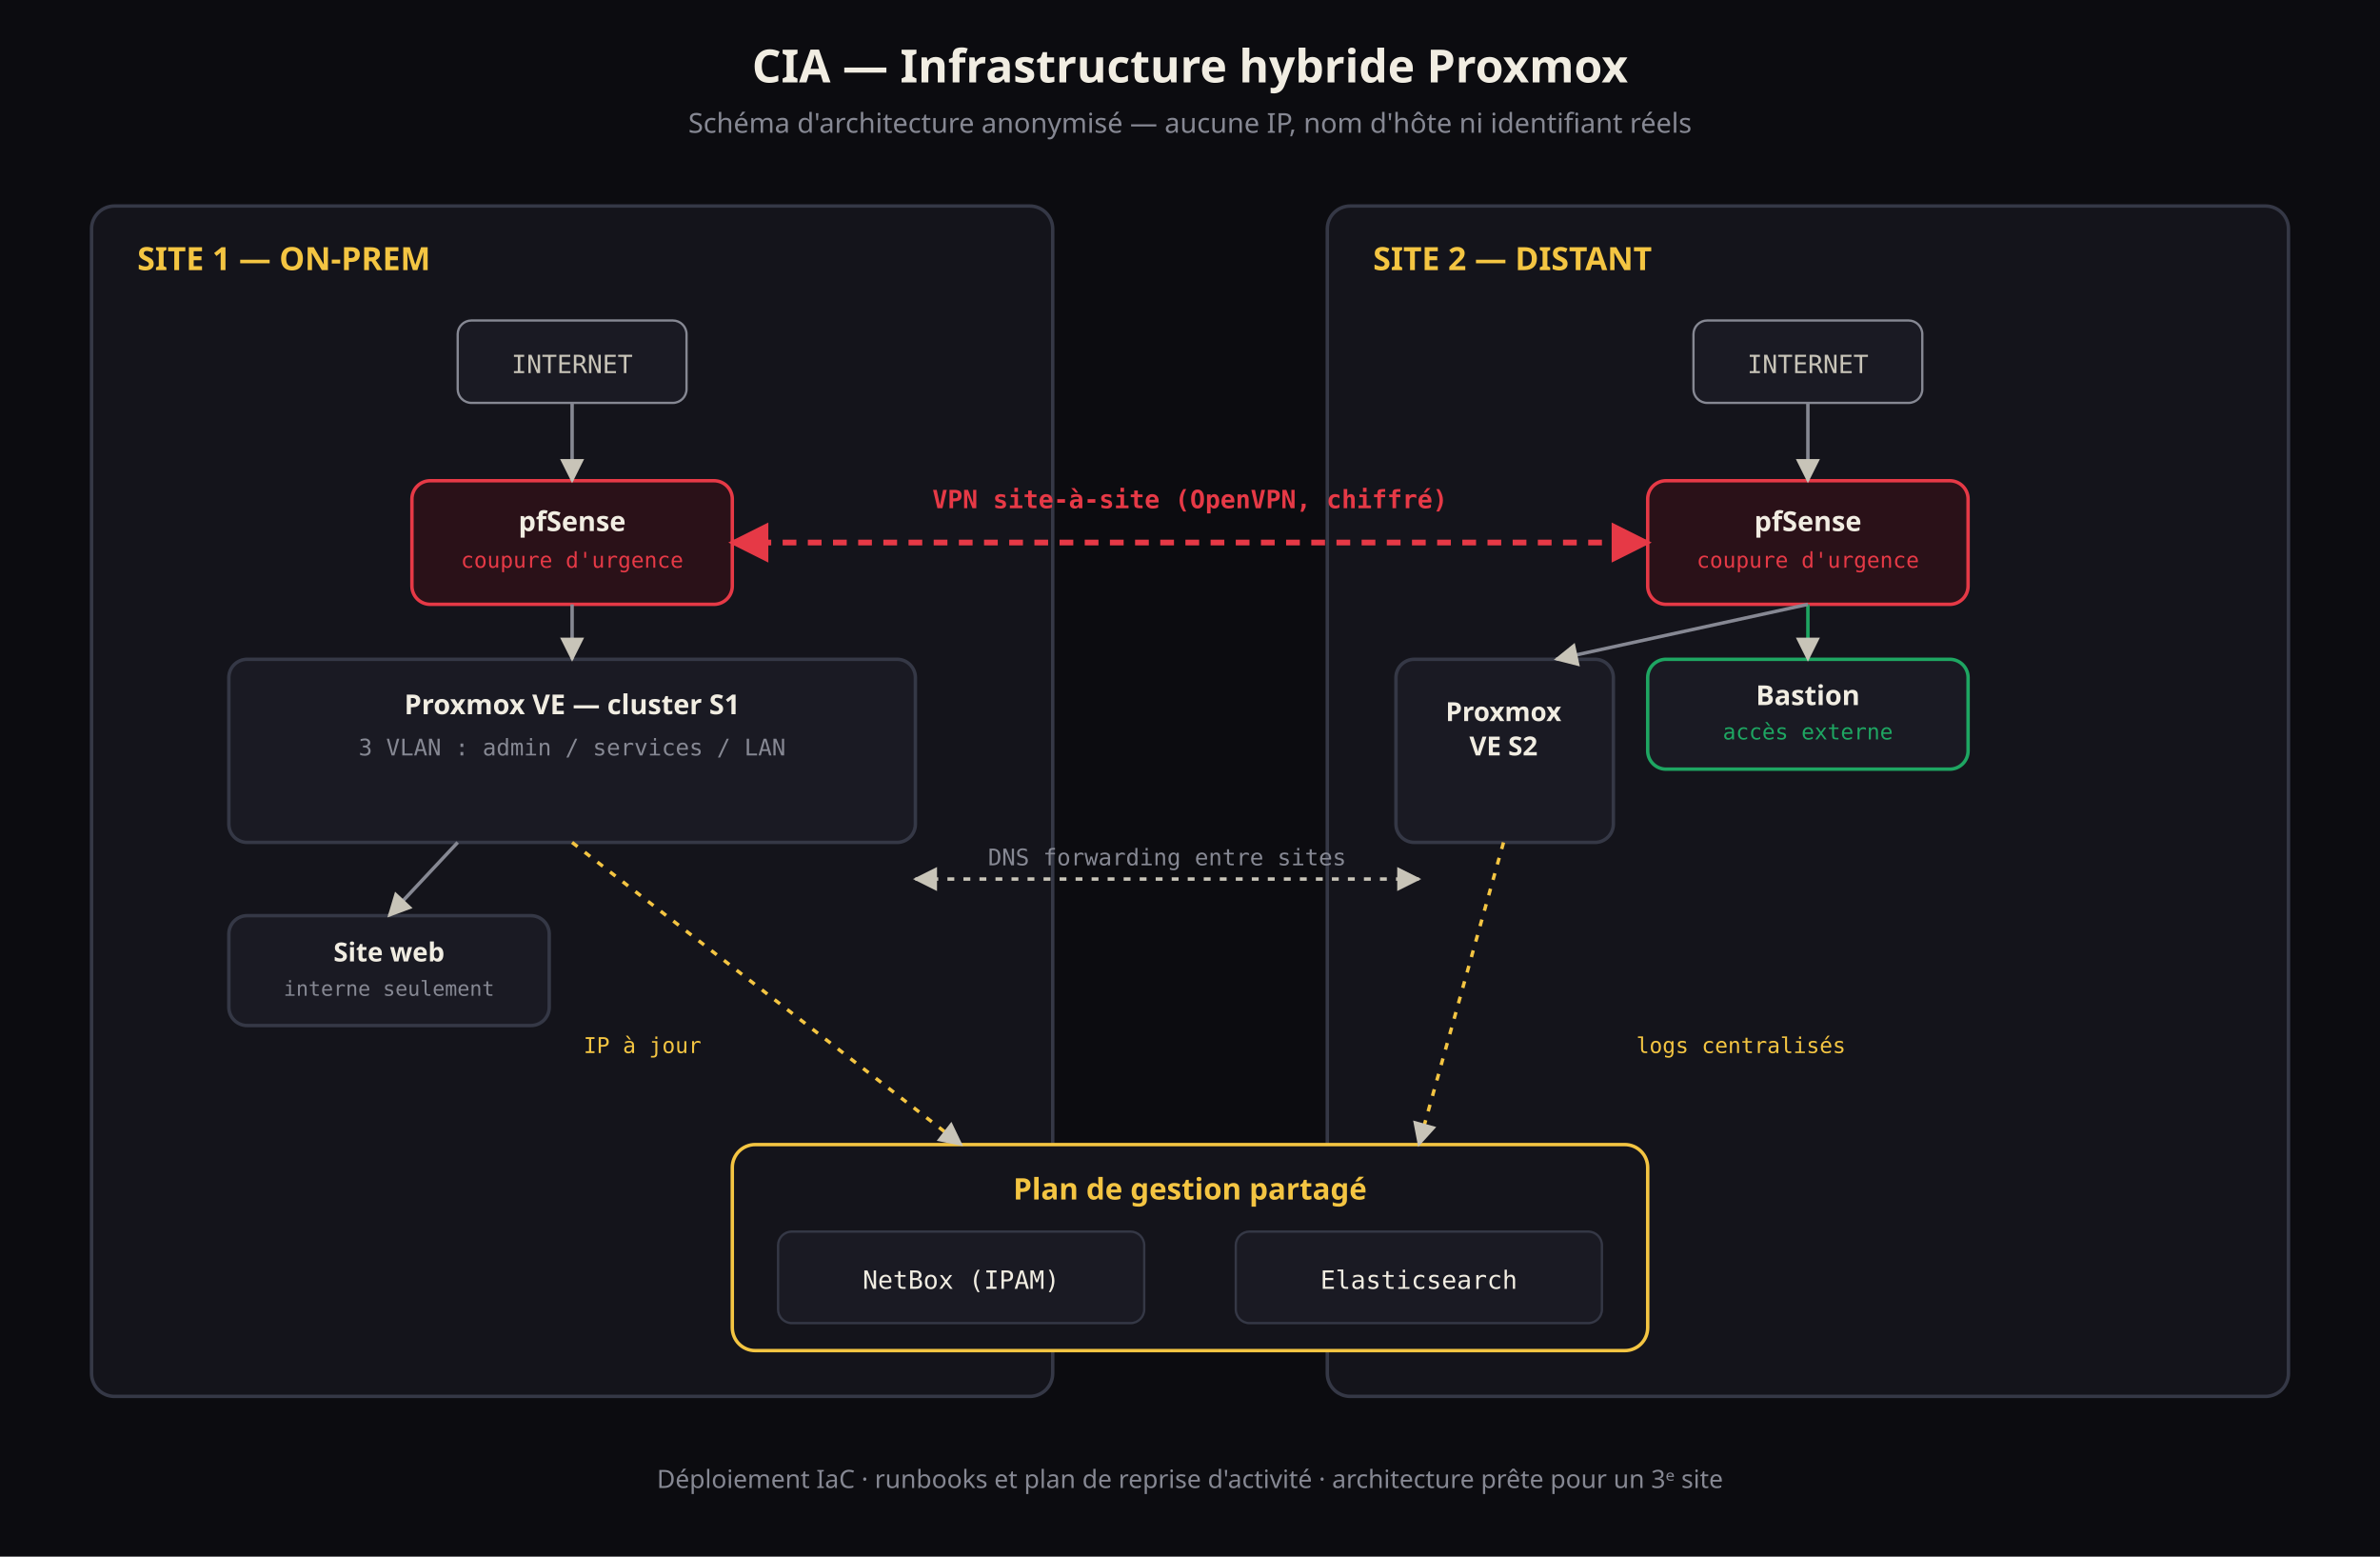
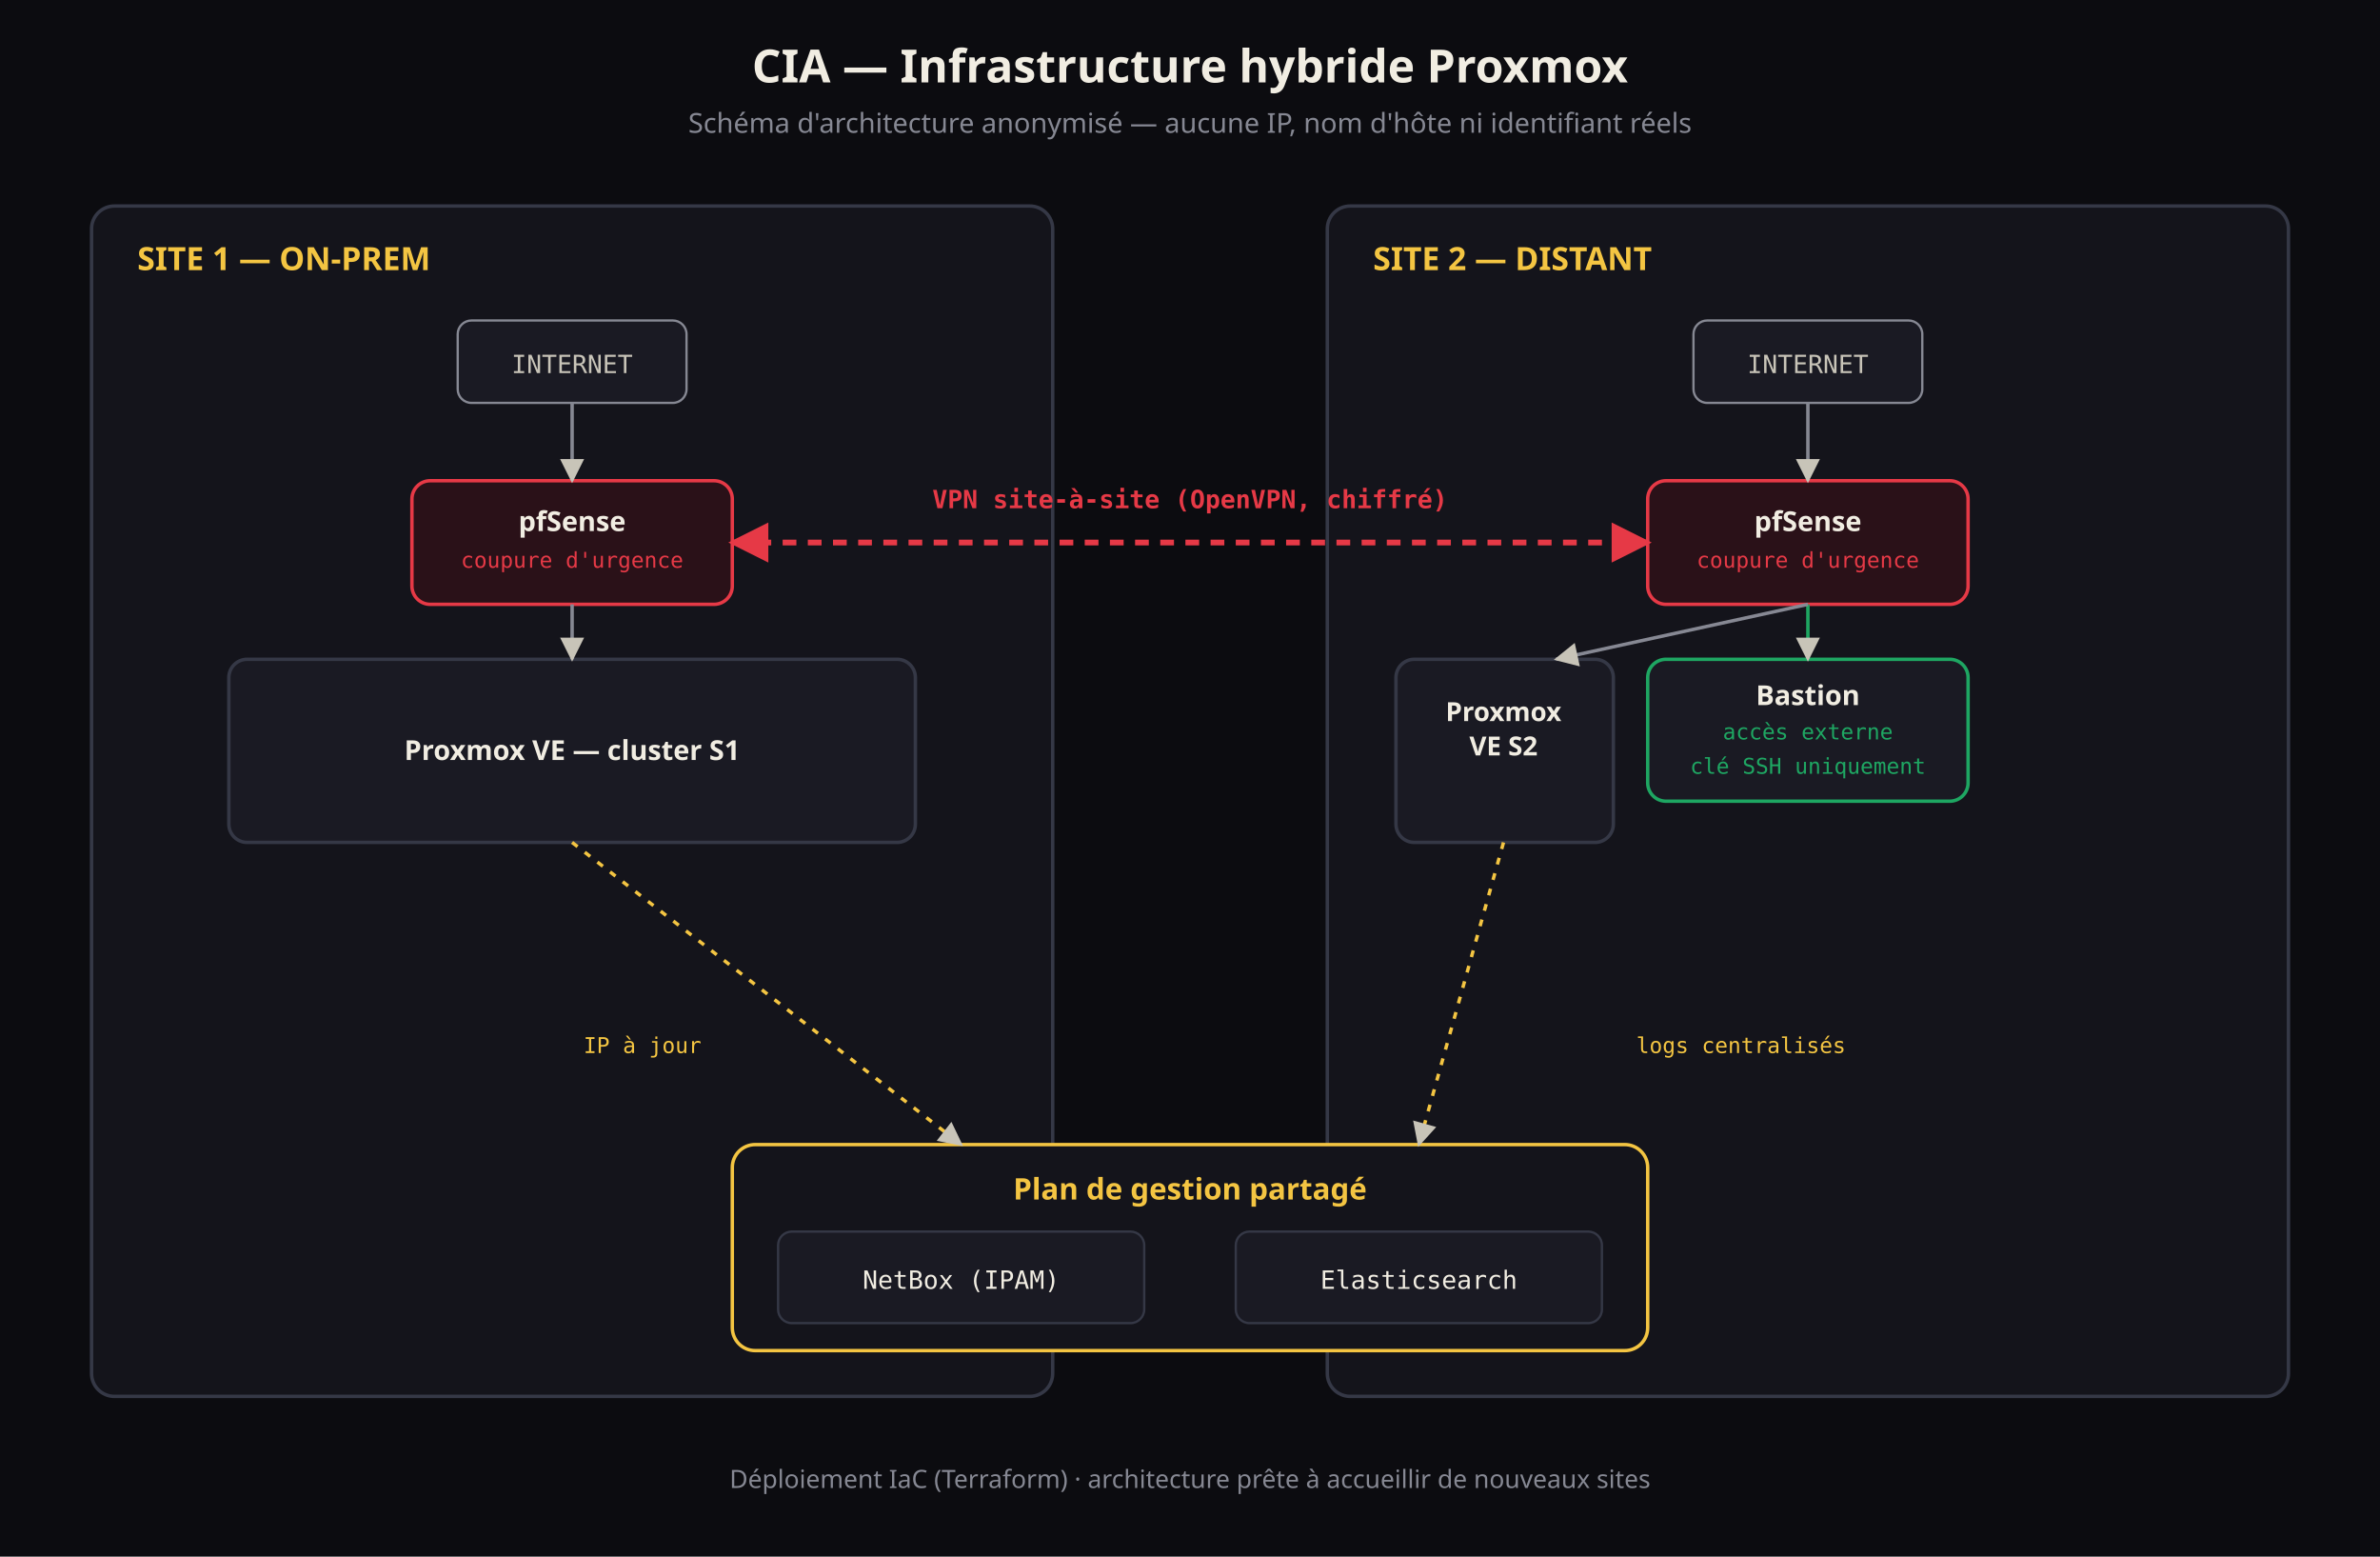
- <svg xmlns="http://www.w3.org/2000/svg" viewBox="0 0 1040 680" role="img" aria-label="Architecture hybride CIA : deux sites Proxmox reliés par un tunnel VPN site-à-site, chacun protégé par un pare-feu pfSense avec coupure d'urgence, un bastion pour l'accès externe au site distant, et NetBox/Elasticsearch partagés pour l'IPAM et les logs centralisés.">
+ <svg xmlns="http://www.w3.org/2000/svg" viewBox="0 0 1040 680" role="img" aria-label="Architecture hybride CIA : deux sites Proxmox reliés par un VPN site-à-site chiffré (OpenVPN), chacun protégé par un pare-feu pfSense avec coupure d'urgence, un bastion avec authentification par clé SSH uniquement pour l'accès externe au site distant, et NetBox/Elasticsearch partagés pour l'IPAM et les logs centralisés. Déploiement IaC avec Terraform, architecture prête à accueillir de nouveaux sites.">
  <rect width="1040" height="680" fill="#0c0c10" />
  <defs>
    <marker id="arrow" viewBox="0 0 10 10" refX="9" refY="5" markerWidth="7" markerHeight="7" orient="auto-start-reverse">
      <path d="M0,0 L10,5 L0,10 z" fill="#c8c4b8" />
    </marker>
    <marker id="arrowAccent" viewBox="0 0 10 10" refX="9" refY="5" markerWidth="7" markerHeight="7" orient="auto-start-reverse">
      <path d="M0,0 L10,5 L0,10 z" fill="#e63946" />
    </marker>
  </defs>
  <text x="520" y="36" text-anchor="middle" fill="#f1ede2" font-family="Space Grotesk, sans-serif" font-size="20" font-weight="700">CIA — Infrastructure hybride Proxmox</text>
  <text x="520" y="58" text-anchor="middle" fill="#868893" font-family="Space Grotesk, sans-serif" font-size="12">Schéma d'architecture anonymisé — aucune IP, nom d'hôte ni identifiant réels</text>
  <rect x="40" y="90" width="420" height="520" rx="10" fill="#14141b" stroke="#353846" stroke-width="1.5" />
  <text x="60" y="118" fill="#f4c542" font-family="Space Grotesk, sans-serif" font-size="14" font-weight="700">SITE 1 — ON-PREM</text>
  <rect x="580" y="90" width="420" height="520" rx="10" fill="#14141b" stroke="#353846" stroke-width="1.5" />
  <text x="600" y="118" fill="#f4c542" font-family="Space Grotesk, sans-serif" font-size="14" font-weight="700">SITE 2 — DISTANT</text>
  <rect x="200" y="140" width="100" height="36" rx="6" fill="#1a1a23" stroke="#868893" />
  <text x="250" y="163" text-anchor="middle" fill="#c8c4b8" font-family="JetBrains Mono, monospace" font-size="11">INTERNET</text>
  <rect x="740" y="140" width="100" height="36" rx="6" fill="#1a1a23" stroke="#868893" />
  <text x="790" y="163" text-anchor="middle" fill="#c8c4b8" font-family="JetBrains Mono, monospace" font-size="11">INTERNET</text>
  <rect x="180" y="210" width="140" height="54" rx="8" fill="#2a1118" stroke="#e63946" stroke-width="1.5" />
  <text x="250" y="232" text-anchor="middle" fill="#f1ede2" font-family="Space Grotesk, sans-serif" font-size="12" font-weight="700">pfSense</text>
  <text x="250" y="248" text-anchor="middle" fill="#e63946" font-family="JetBrains Mono, monospace" font-size="9.5">coupure d'urgence</text>
  <rect x="720" y="210" width="140" height="54" rx="8" fill="#2a1118" stroke="#e63946" stroke-width="1.5" />
  <text x="790" y="232" text-anchor="middle" fill="#f1ede2" font-family="Space Grotesk, sans-serif" font-size="12" font-weight="700">pfSense</text>
  <text x="790" y="248" text-anchor="middle" fill="#e63946" font-family="JetBrains Mono, monospace" font-size="9.5">coupure d'urgence</text>
  <line x1="250" y1="176" x2="250" y2="210" stroke="#868893" stroke-width="1.5" marker-end="url(#arrow)" />
  <line x1="790" y1="176" x2="790" y2="210" stroke="#868893" stroke-width="1.5" marker-end="url(#arrow)" />
-   <rect x="720" y="288" width="140" height="48" rx="8" fill="#1a1a23" stroke="#1ea662" stroke-width="1.5" />
+   <rect x="720" y="288" width="140" height="62" rx="8" fill="#1a1a23" stroke="#1ea662" stroke-width="1.5" />
  <text x="790" y="308" text-anchor="middle" fill="#f1ede2" font-family="Space Grotesk, sans-serif" font-size="12" font-weight="700">Bastion</text>
  <text x="790" y="323" text-anchor="middle" fill="#1ea662" font-family="JetBrains Mono, monospace" font-size="9.5">accès externe</text>
+   <text x="790" y="338" text-anchor="middle" fill="#1ea662" font-family="JetBrains Mono, monospace" font-size="9.5">clé SSH uniquement</text>
  <line x1="790" y1="264" x2="790" y2="288" stroke="#1ea662" stroke-width="1.5" marker-end="url(#arrow)" />
  <rect x="100" y="288" width="300" height="80" rx="8" fill="#1a1a23" stroke="#353846" stroke-width="1.5" />
-   <text x="250" y="312" text-anchor="middle" fill="#f1ede2" font-family="Space Grotesk, sans-serif" font-size="12" font-weight="700">Proxmox VE — cluster S1</text>
-   <text x="250" y="330" text-anchor="middle" fill="#868893" font-family="JetBrains Mono, monospace" font-size="10">3 VLAN : admin / services / LAN</text>
+   <text x="250" y="332" text-anchor="middle" fill="#f1ede2" font-family="Space Grotesk, sans-serif" font-size="12" font-weight="700">Proxmox VE — cluster S1</text>
  <line x1="250" y1="264" x2="250" y2="288" stroke="#868893" stroke-width="1.5" marker-end="url(#arrow)" />
  <rect x="610" y="288" width="95" height="80" rx="8" fill="#1a1a23" stroke="#353846" stroke-width="1.5" />
  <text x="657" y="315" text-anchor="middle" fill="#f1ede2" font-family="Space Grotesk, sans-serif" font-size="11.5" font-weight="700">Proxmox</text>
  <text x="657" y="330" text-anchor="middle" fill="#f1ede2" font-family="Space Grotesk, sans-serif" font-size="11.5" font-weight="700">VE S2</text>
  <line x1="790" y1="264" x2="680" y2="288" stroke="#868893" stroke-width="1.5" marker-end="url(#arrow)" />
-   <rect x="100" y="400" width="140" height="48" rx="8" fill="#1a1a23" stroke="#353846" stroke-width="1.5" />
-   <text x="170" y="420" text-anchor="middle" fill="#f1ede2" font-family="Space Grotesk, sans-serif" font-size="11.5" font-weight="700">Site web</text>
-   <text x="170" y="435" text-anchor="middle" fill="#868893" font-family="JetBrains Mono, monospace" font-size="9">interne seulement</text>
-   <line x1="200" y1="368" x2="170" y2="400" stroke="#868893" stroke-width="1.5" marker-end="url(#arrow)" />
  <line x1="320" y1="237" x2="720" y2="237" stroke="#e63946" stroke-width="2.5" stroke-dasharray="6 5" marker-end="url(#arrowAccent)" marker-start="url(#arrowAccent)" />
  <text x="520" y="222" text-anchor="middle" fill="#e63946" font-family="JetBrains Mono, monospace" font-size="11" font-weight="700">VPN site-à-site (OpenVPN, chiffré)</text>
-   <line x1="400" y1="384" x2="620" y2="384" stroke="#c8c4b8" stroke-width="1.5" stroke-dasharray="3 4" marker-end="url(#arrow)" marker-start="url(#arrow)" />
-   <text x="510" y="378" text-anchor="middle" fill="#868893" font-family="JetBrains Mono, monospace" font-size="10">DNS forwarding entre sites</text>
  <rect x="320" y="500" width="400" height="90" rx="10" fill="#14141b" stroke="#f4c542" stroke-width="1.5" />
  <text x="520" y="524" text-anchor="middle" fill="#f4c542" font-family="Space Grotesk, sans-serif" font-size="13" font-weight="700">Plan de gestion partagé</text>
  <rect x="340" y="538" width="160" height="40" rx="6" fill="#1a1a23" stroke="#353846" />
  <text x="420" y="563" text-anchor="middle" fill="#f1ede2" font-family="JetBrains Mono, monospace" font-size="11">NetBox (IPAM)</text>
  <rect x="540" y="538" width="160" height="40" rx="6" fill="#1a1a23" stroke="#353846" />
  <text x="620" y="563" text-anchor="middle" fill="#f1ede2" font-family="JetBrains Mono, monospace" font-size="11">Elasticsearch</text>
  <line x1="250" y1="368" x2="420" y2="500" stroke="#f4c542" stroke-width="1.5" stroke-dasharray="3 4" marker-end="url(#arrow)" />
  <line x1="657" y1="368" x2="620" y2="500" stroke="#f4c542" stroke-width="1.5" stroke-dasharray="3 4" marker-end="url(#arrow)" />
  <text x="255" y="460" fill="#f4c542" font-family="JetBrains Mono, monospace" font-size="9.5">IP à jour</text>
  <text x="715" y="460" fill="#f4c542" font-family="JetBrains Mono, monospace" font-size="9.5">logs centralisés</text>
-   <text x="520" y="650" text-anchor="middle" fill="#868893" font-family="Space Grotesk, sans-serif" font-size="11">Déploiement IaC · runbooks et plan de reprise d'activité · architecture prête pour un 3ᵉ site</text>
+   <text x="520" y="650" text-anchor="middle" fill="#868893" font-family="Space Grotesk, sans-serif" font-size="11">Déploiement IaC (Terraform) · architecture prête à accueillir de nouveaux sites</text>
</svg>
